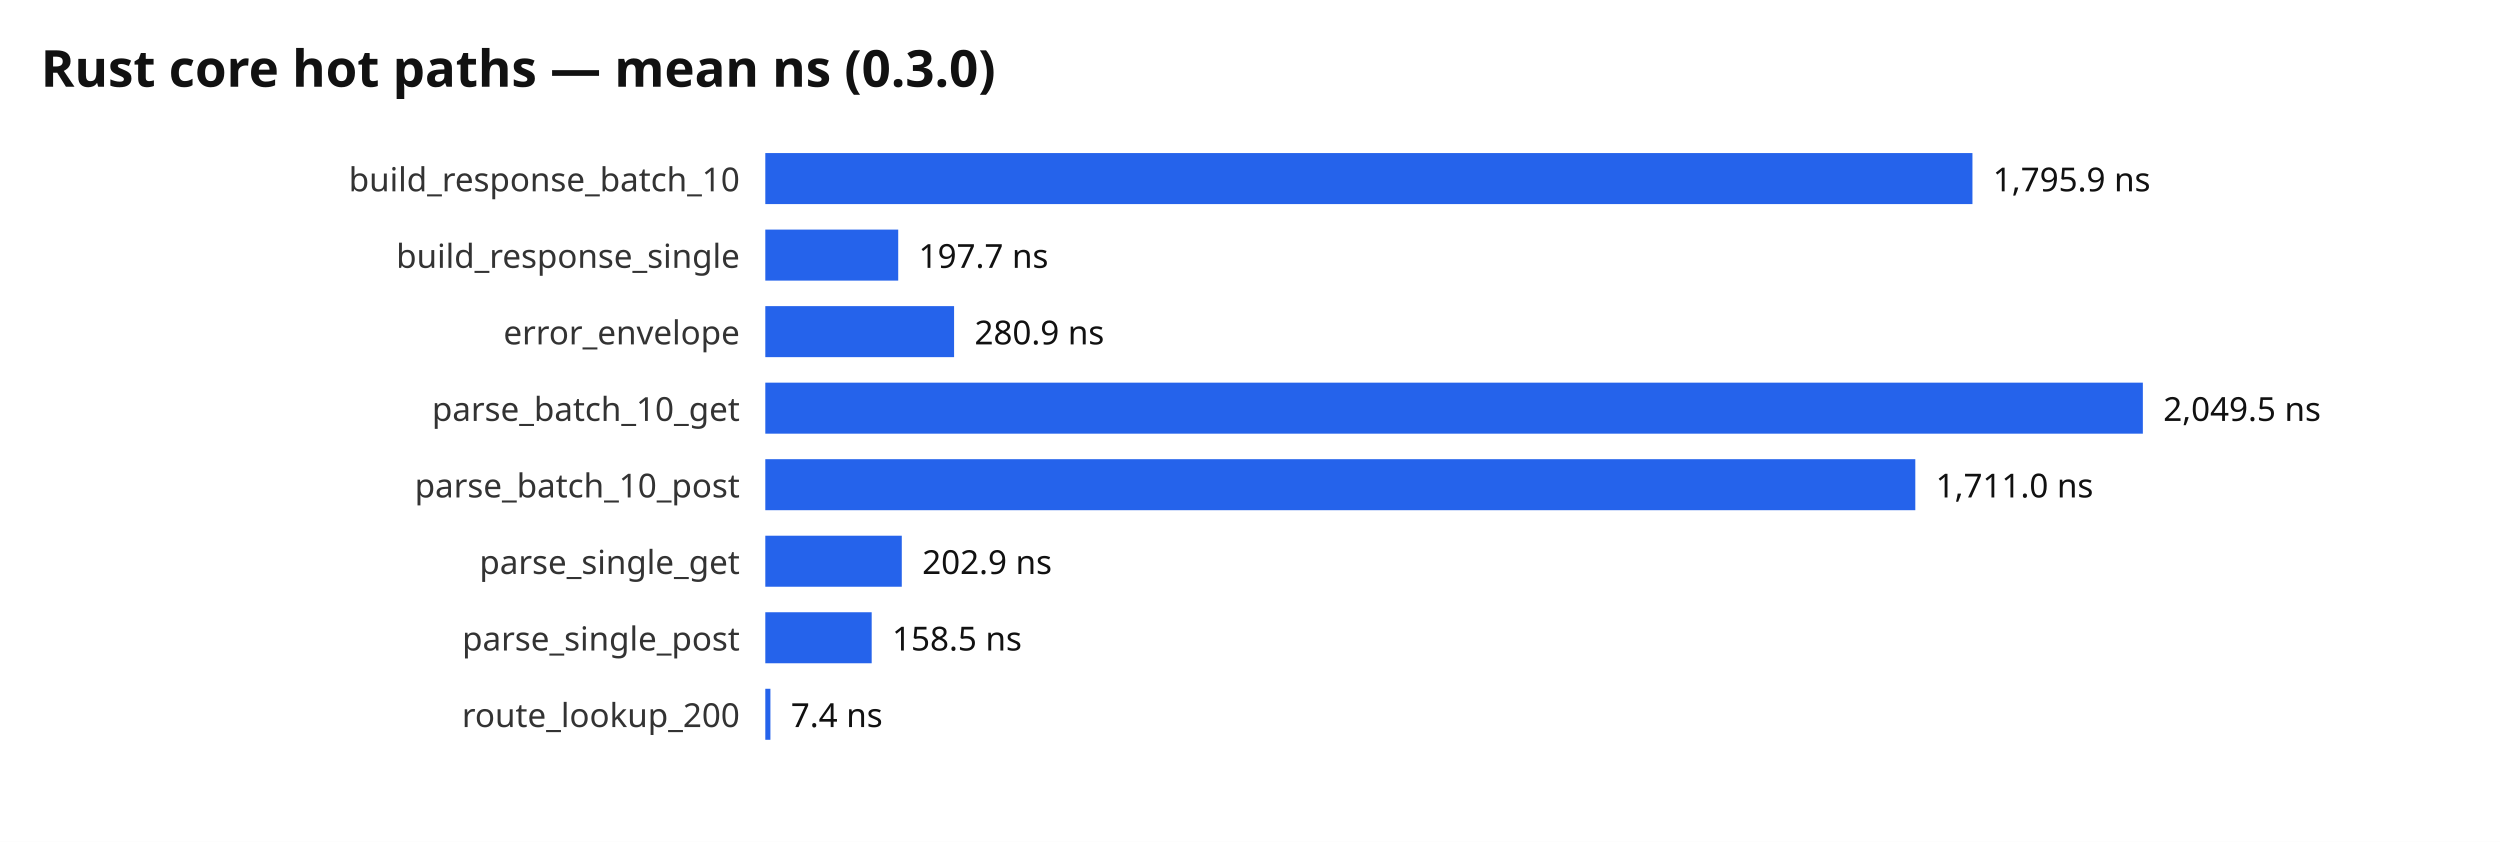
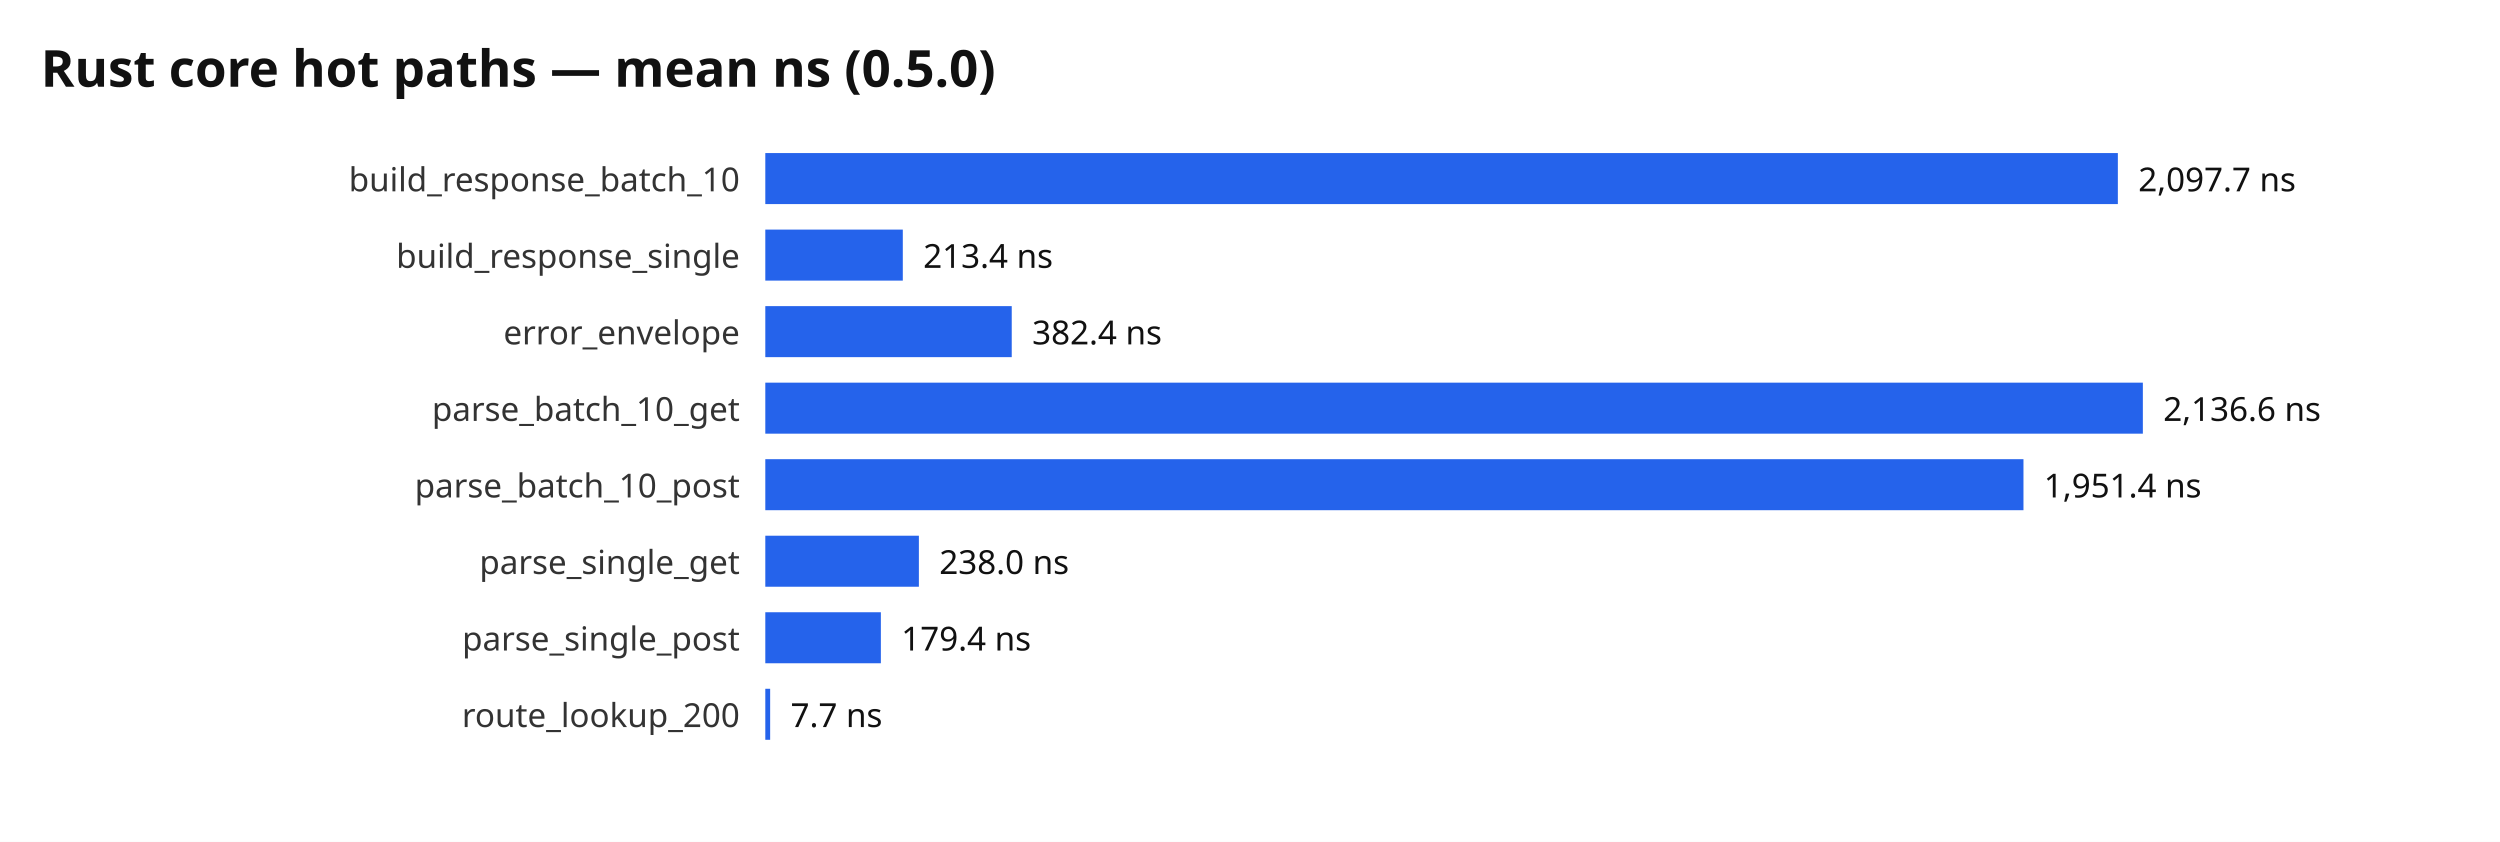
<svg xmlns="http://www.w3.org/2000/svg" width="980" height="330" viewBox="0 0 980 330" font-family="sans-serif">
  <rect width="980" height="330" fill="#ffffff" />
-   <text x="16" y="34" font-size="20" font-weight="bold" fill="#111">Rust core hot paths — mean ns (0.3.0)</text>
+   <text x="16" y="34" font-size="20" font-weight="bold" fill="#111">Rust core hot paths — mean ns (0.5.0)</text>
  <text x="290" y="75" font-size="13" text-anchor="end" fill="#333">build_response_batch_10</text>
-   <rect x="300" y="60" width="473.2" height="20" fill="#2563eb" />
-   <text x="781.2" y="75" font-size="13" fill="#111">1,795.9 ns</text>
+   <rect x="300" y="60" width="530.2" height="20" fill="#2563eb" />
+   <text x="838.2" y="75" font-size="13" fill="#111">2,097.7 ns</text>
  <text x="290" y="105" font-size="13" text-anchor="end" fill="#333">build_response_single</text>
-   <rect x="300" y="90" width="52.1" height="20" fill="#2563eb" />
-   <text x="360.1" y="105" font-size="13" fill="#111">197.7 ns</text>
+   <rect x="300" y="90" width="53.9" height="20" fill="#2563eb" />
+   <text x="361.9" y="105" font-size="13" fill="#111">213.4 ns</text>
  <text x="290" y="135" font-size="13" text-anchor="end" fill="#333">error_envelope</text>
-   <rect x="300" y="120" width="74.0" height="20" fill="#2563eb" />
-   <text x="382.0" y="135" font-size="13" fill="#111">280.9 ns</text>
+   <rect x="300" y="120" width="96.6" height="20" fill="#2563eb" />
+   <text x="404.6" y="135" font-size="13" fill="#111">382.4 ns</text>
  <text x="290" y="165" font-size="13" text-anchor="end" fill="#333">parse_batch_10_get</text>
  <rect x="300" y="150" width="540.0" height="20" fill="#2563eb" />
-   <text x="848.0" y="165" font-size="13" fill="#111">2,049.5 ns</text>
+   <text x="848.0" y="165" font-size="13" fill="#111">2,136.6 ns</text>
  <text x="290" y="195" font-size="13" text-anchor="end" fill="#333">parse_batch_10_post</text>
-   <rect x="300" y="180" width="450.8" height="20" fill="#2563eb" />
-   <text x="758.8" y="195" font-size="13" fill="#111">1,711.0 ns</text>
+   <rect x="300" y="180" width="493.2" height="20" fill="#2563eb" />
+   <text x="801.2" y="195" font-size="13" fill="#111">1,951.4 ns</text>
  <text x="290" y="225" font-size="13" text-anchor="end" fill="#333">parse_single_get</text>
-   <rect x="300" y="210" width="53.5" height="20" fill="#2563eb" />
-   <text x="361.5" y="225" font-size="13" fill="#111">202.9 ns</text>
+   <rect x="300" y="210" width="60.2" height="20" fill="#2563eb" />
+   <text x="368.2" y="225" font-size="13" fill="#111">238.0 ns</text>
  <text x="290" y="255" font-size="13" text-anchor="end" fill="#333">parse_single_post</text>
-   <rect x="300" y="240" width="41.7" height="20" fill="#2563eb" />
-   <text x="349.7" y="255" font-size="13" fill="#111">158.5 ns</text>
+   <rect x="300" y="240" width="45.3" height="20" fill="#2563eb" />
+   <text x="353.3" y="255" font-size="13" fill="#111">179.4 ns</text>
  <text x="290" y="285" font-size="13" text-anchor="end" fill="#333">route_lookup_200</text>
-   <rect x="300" y="270" width="2.0" height="20" fill="#2563eb" />
-   <text x="310.0" y="285" font-size="13" fill="#111">7.4 ns</text>
+   <rect x="300" y="270" width="1.9" height="20" fill="#2563eb" />
+   <text x="309.9" y="285" font-size="13" fill="#111">7.7 ns</text>
</svg>
